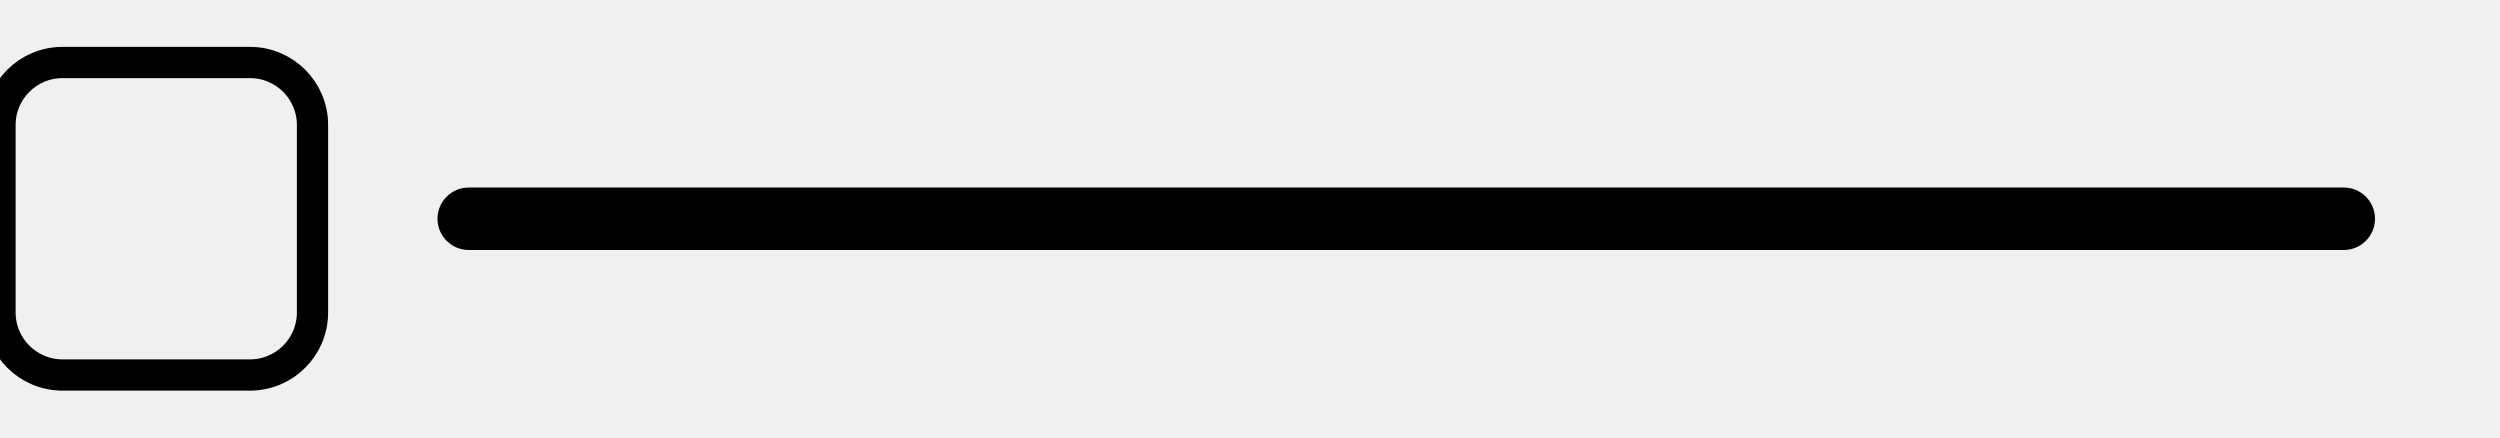
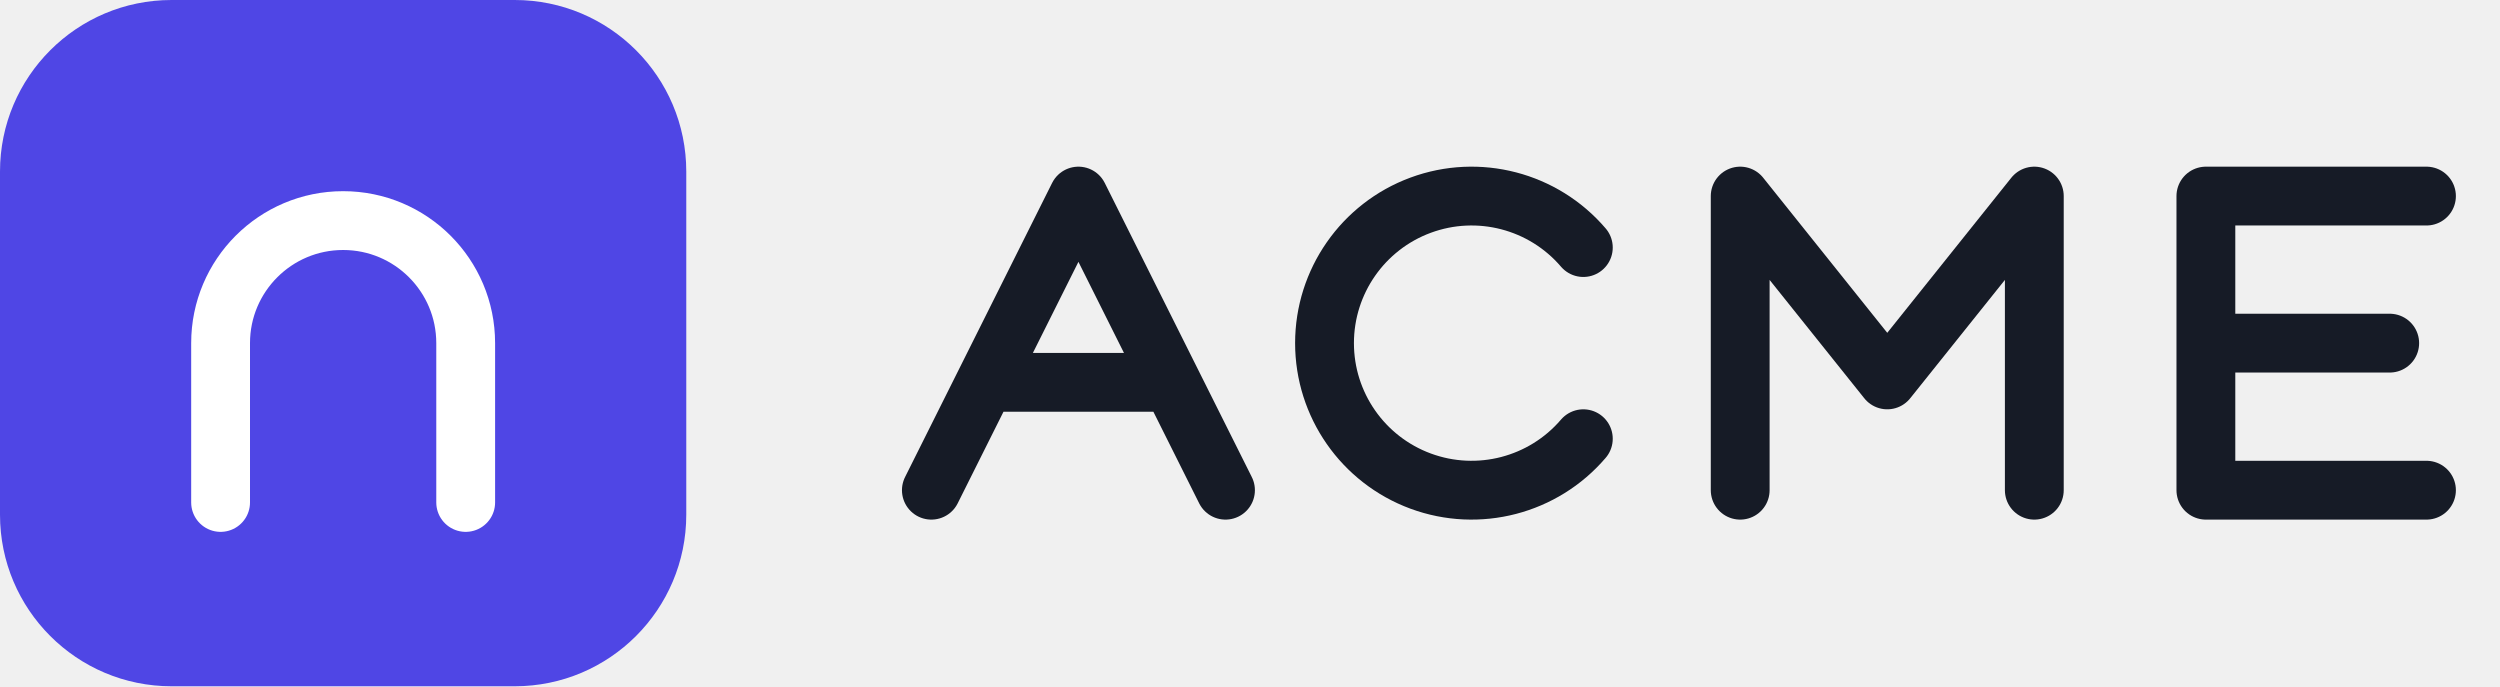
- <svg xmlns="http://www.w3.org/2000/svg" viewBox="0 0 160 28" width="160" height="28" fill="none">
-   <rect x="0" y="4" width="20" height="20" rx="4" stroke="currentColor" stroke-width="2" />
-   <rect x="28" y="12" width="124" height="4" rx="2" fill="currentColor" />
+ <svg xmlns="http://www.w3.org/2000/svg" viewBox="0 0 102 28" width="102" height="28" fill="none" role="img" aria-label="Acme">
+   <rect width="28" height="28" rx="7" fill="#4f46e5" />
+   <path d="M9 20.5V14a5 5 0 0 1 10 0v6.5" stroke="#ffffff" stroke-width="2.4" stroke-linecap="round" stroke-linejoin="round" />
+   <g stroke="#161b26" stroke-width="2.4" stroke-linecap="round" stroke-linejoin="round">
+     <path d="M38 20 44 8l6 12M40.3 15.6h7.4" />
+     <path d="M64.6 10.1A6 6 0 1 0 64.6 17.9" />
+     <path d="M71 20V8l6 7.5L83 8v12" />
+     <path d="M99 8h-9v12h9M90 14h7.5" />
+   </g>
</svg>
